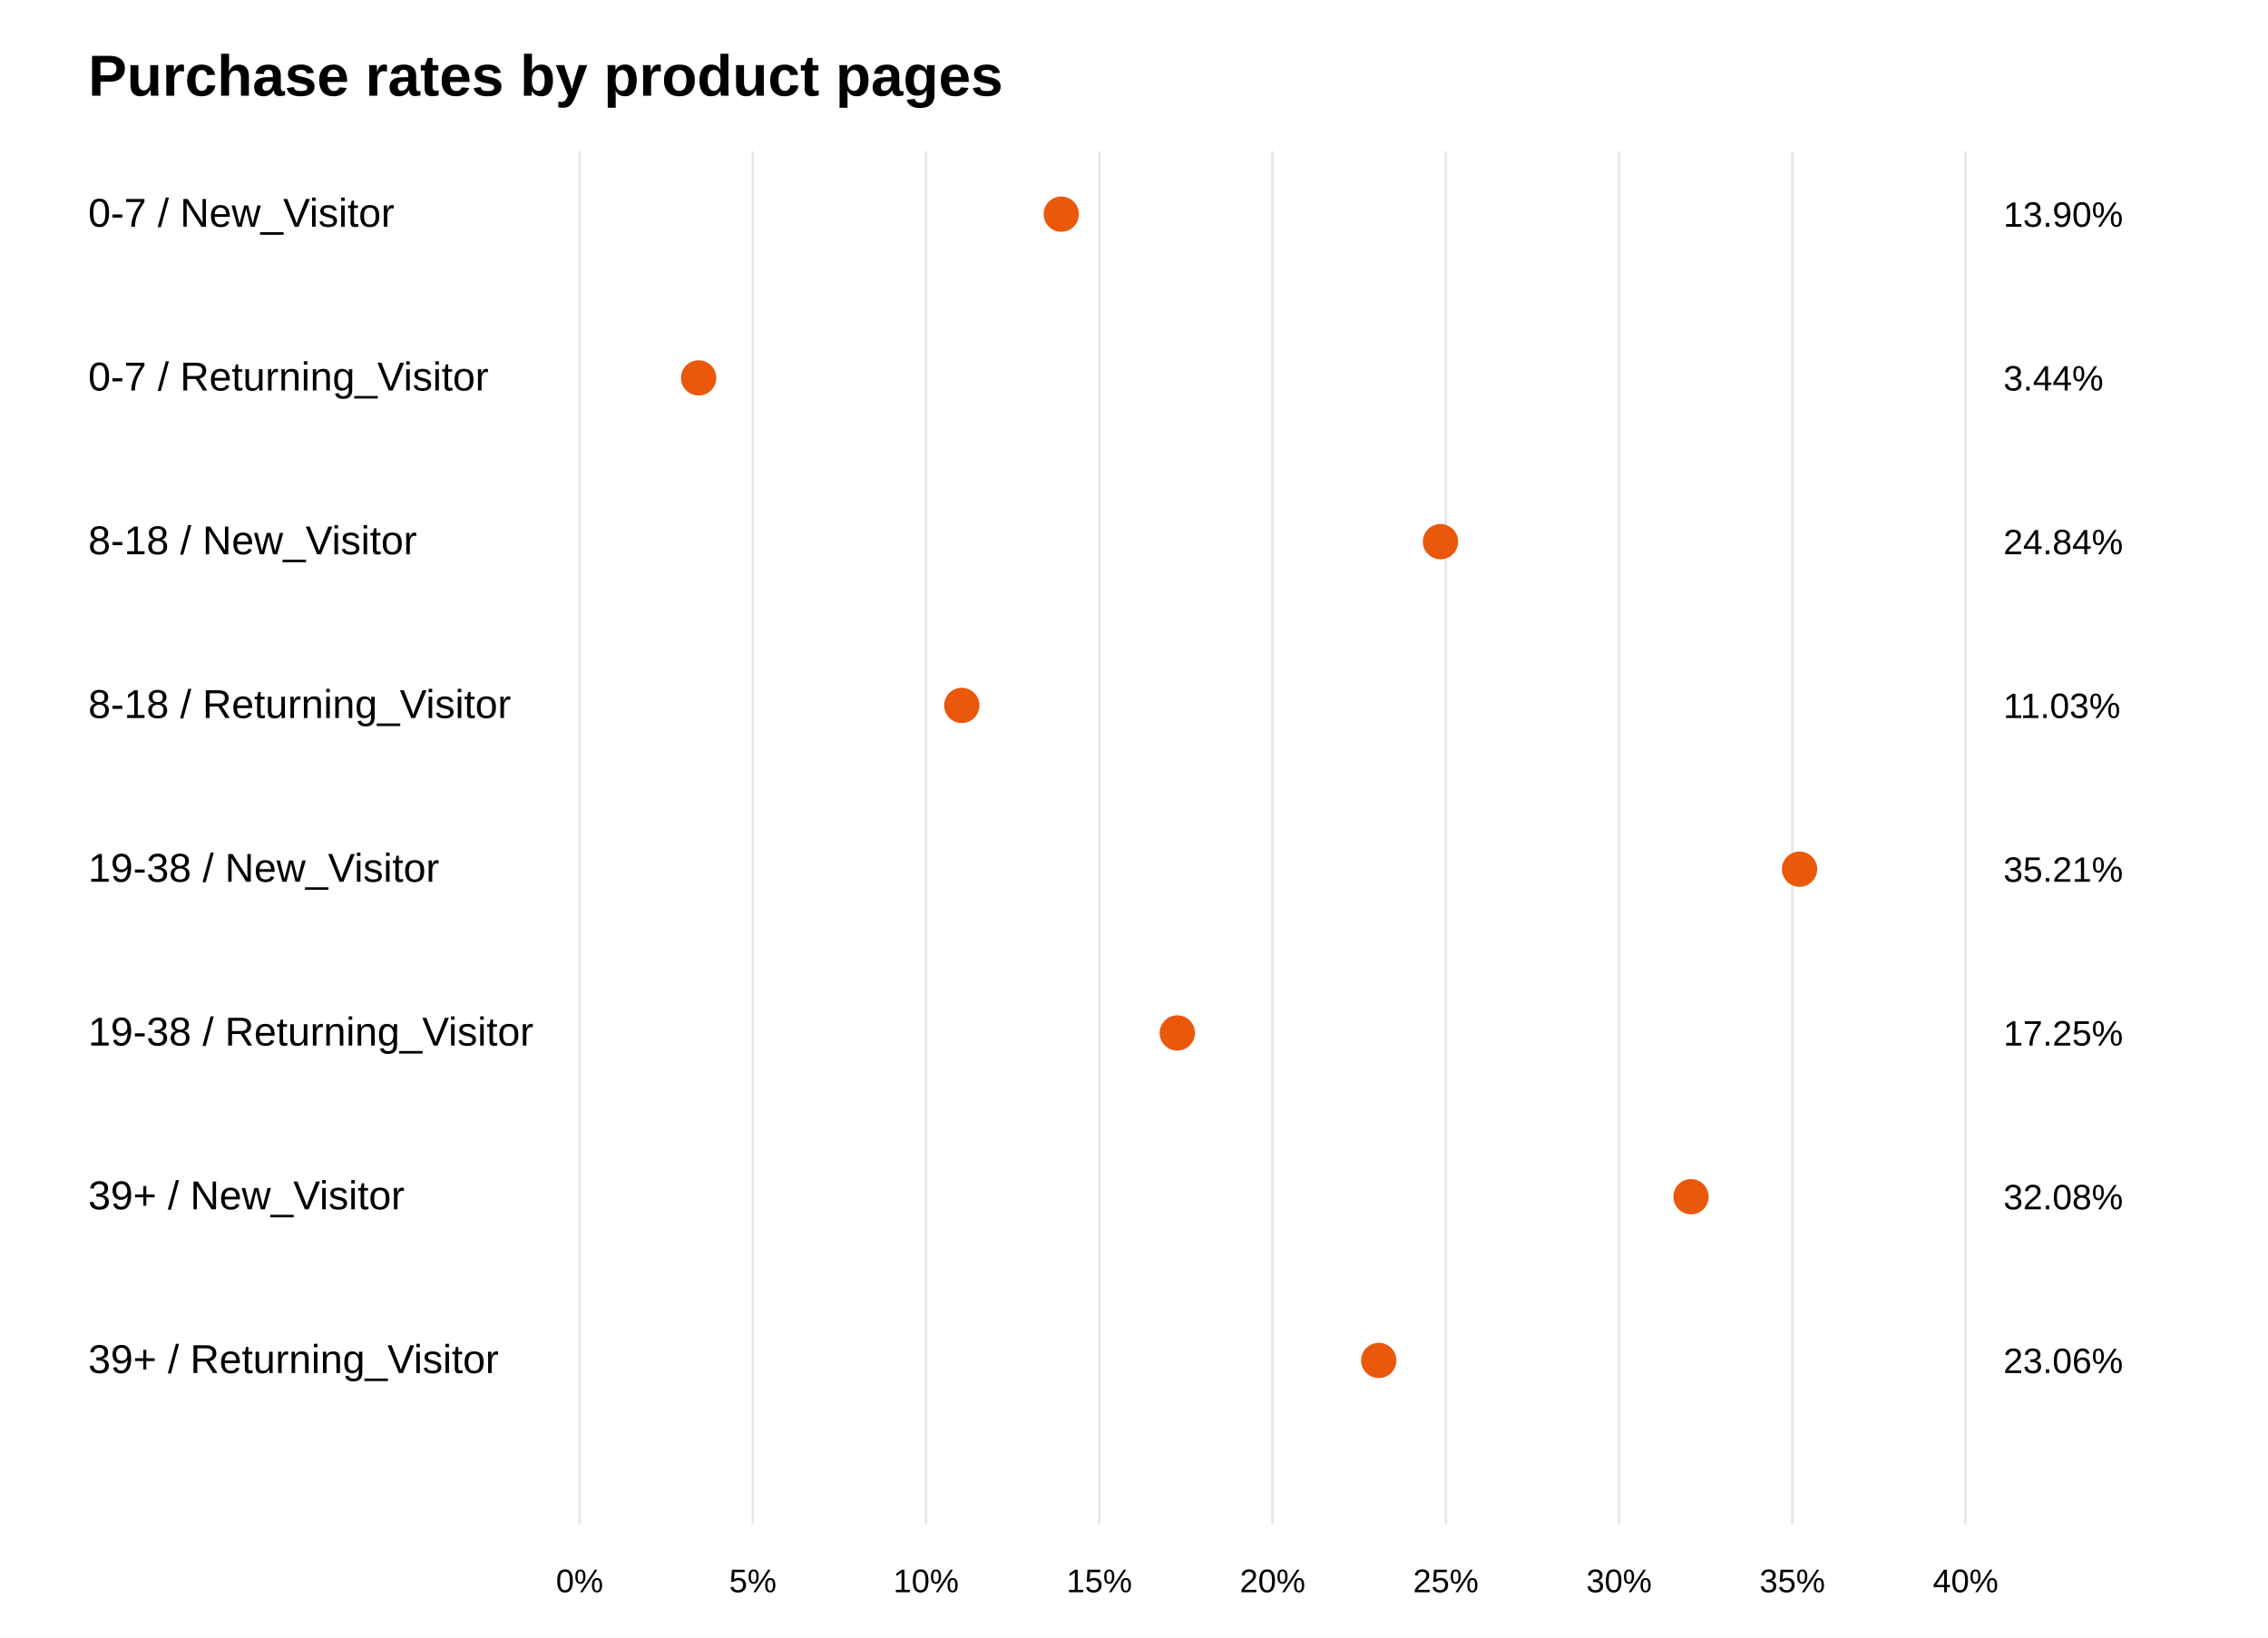
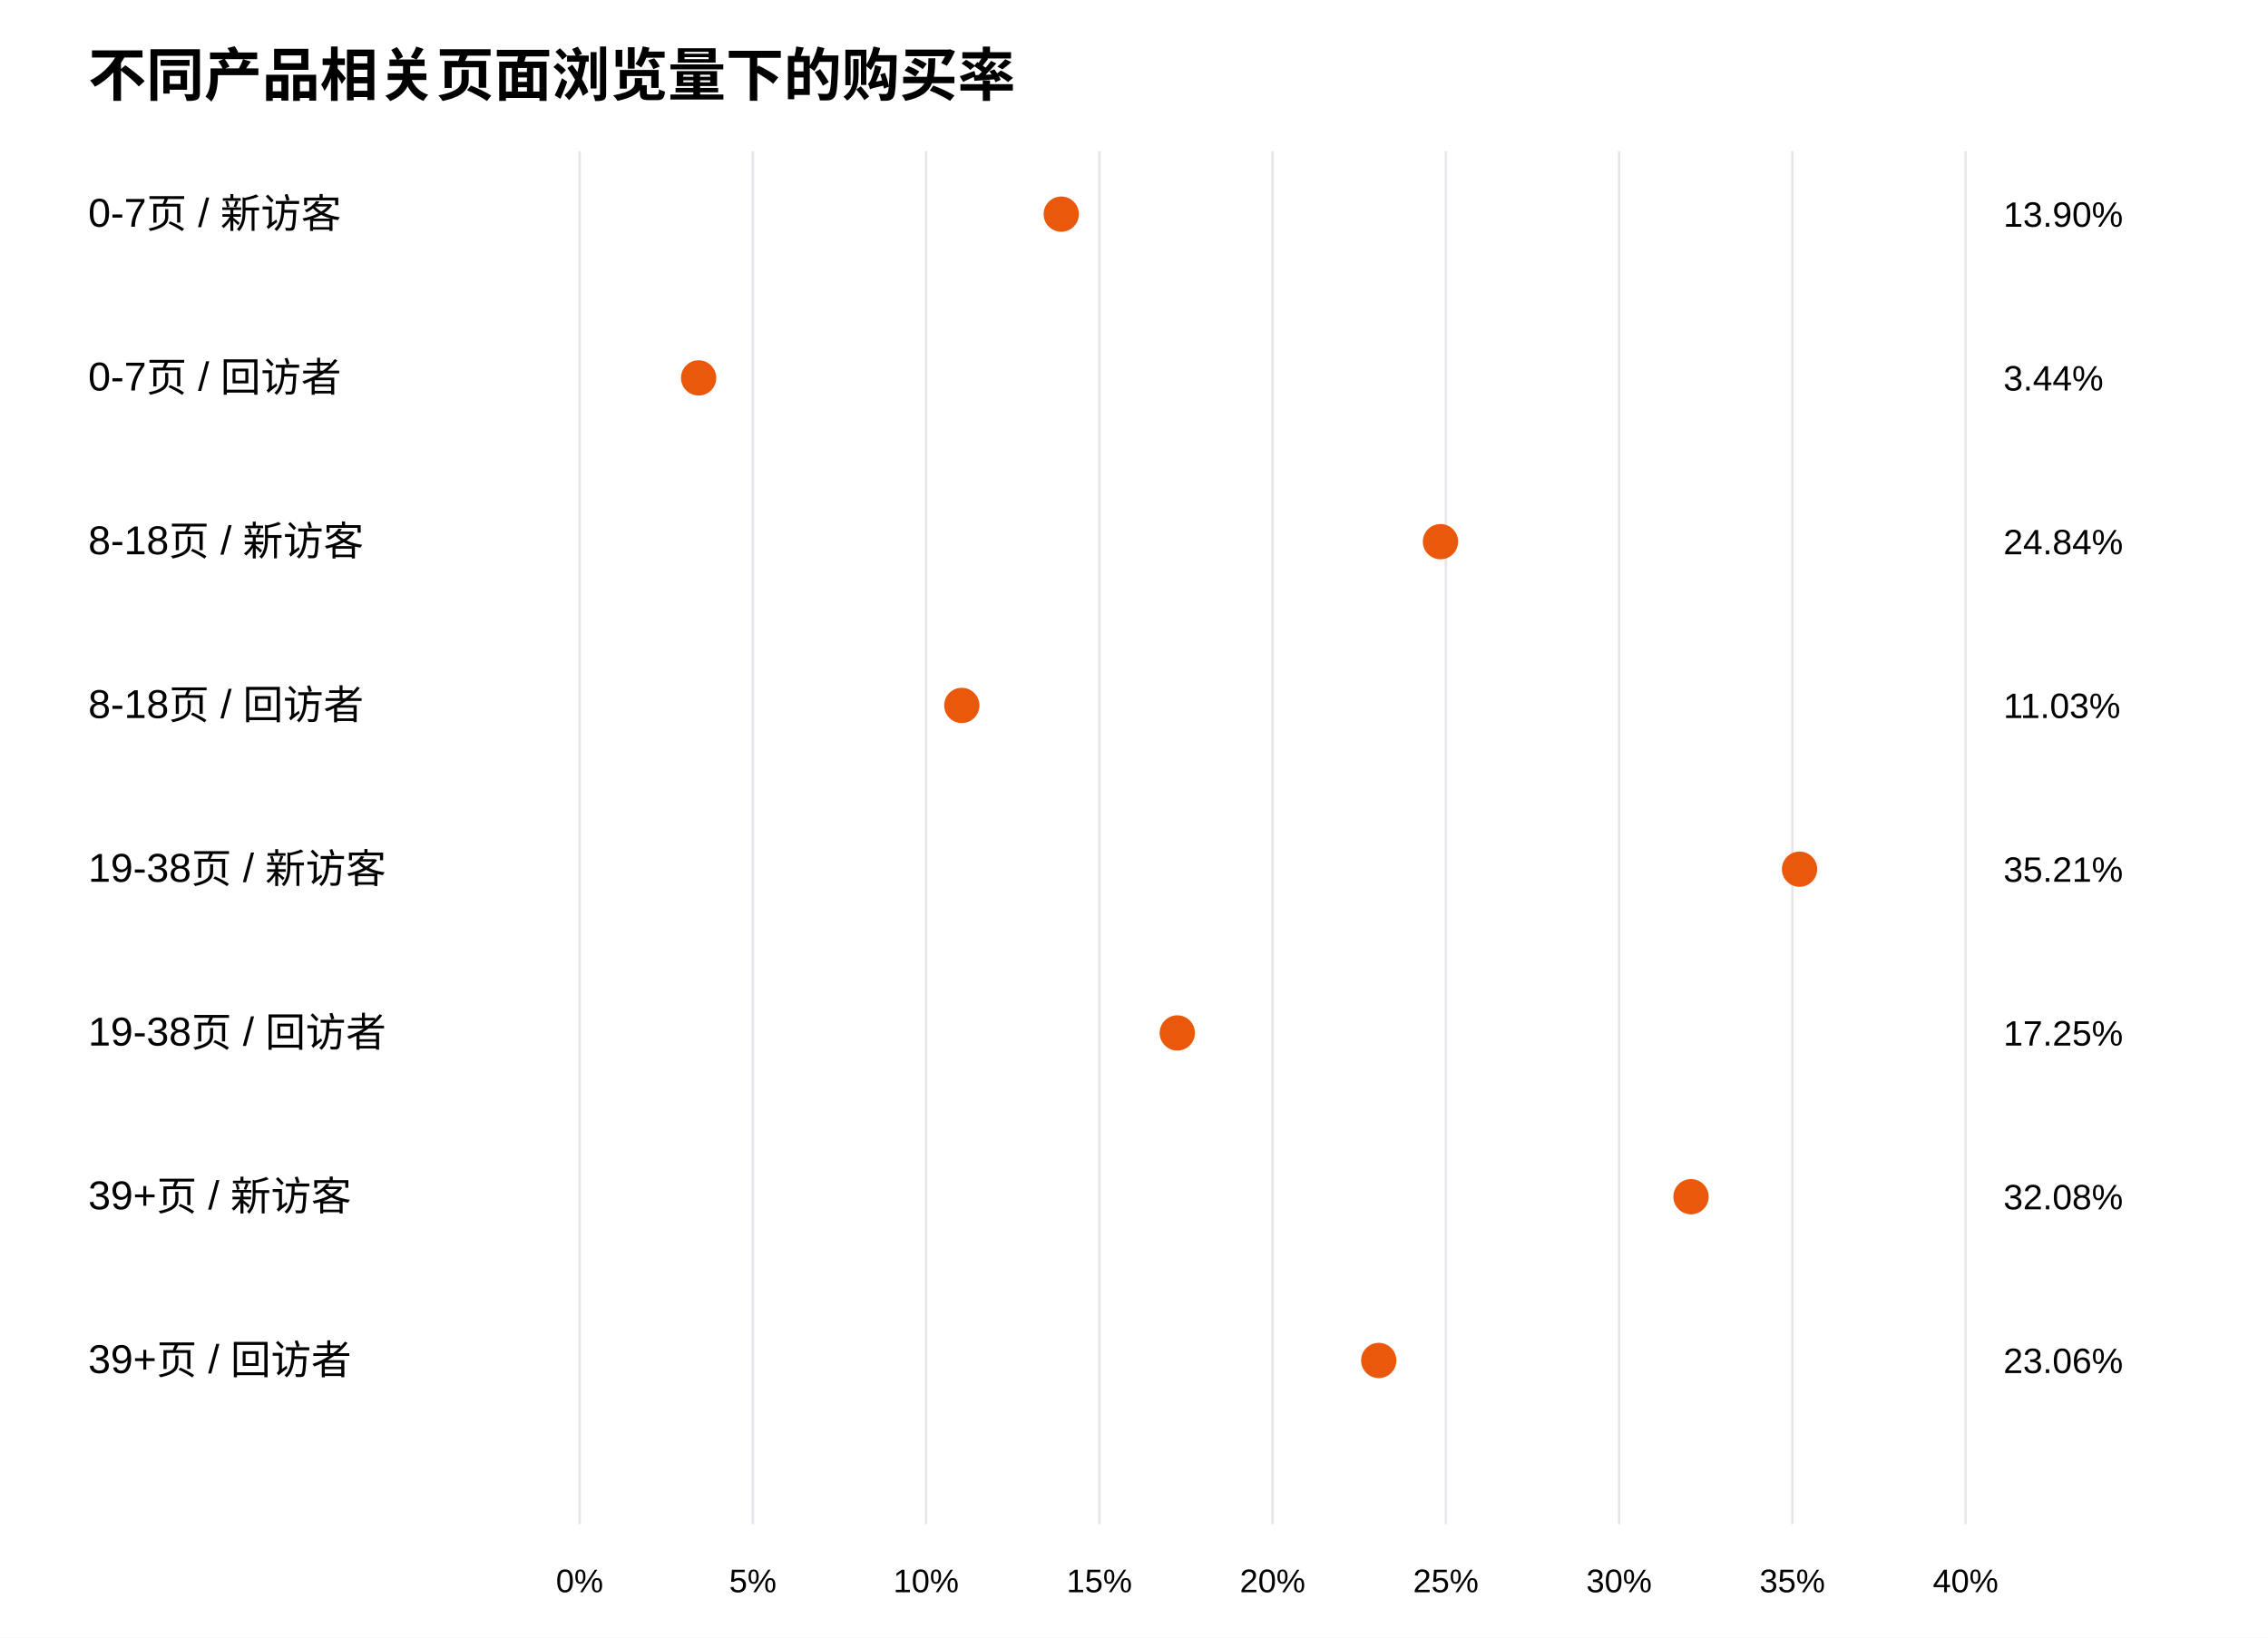
<svg xmlns="http://www.w3.org/2000/svg" width="900" height="650" viewBox="0 0 900 650">
  <rect width="100%" height="100%" fill="white" />
-   <text x="35" y="38" font-size="23" font-family="Arial" font-weight="bold">Purchase rates by product pages</text>
+   <text x="35" y="38" font-size="23" font-family="Arial" font-weight="bold">不同产品相关页面浏览量下的购买率</text>
  <line x1="230.0" x2="230.0" y1="60" y2="605" stroke="#e5e7eb" />
  <text x="230.0" y="632" text-anchor="middle" font-size="13" font-family="Arial">0%</text>
  <line x1="298.75" x2="298.75" y1="60" y2="605" stroke="#e5e7eb" />
  <text x="298.75" y="632" text-anchor="middle" font-size="13" font-family="Arial">5%</text>
  <line x1="367.5" x2="367.5" y1="60" y2="605" stroke="#e5e7eb" />
  <text x="367.5" y="632" text-anchor="middle" font-size="13" font-family="Arial">10%</text>
  <line x1="436.25" x2="436.25" y1="60" y2="605" stroke="#e5e7eb" />
  <text x="436.25" y="632" text-anchor="middle" font-size="13" font-family="Arial">15%</text>
  <line x1="505.0" x2="505.0" y1="60" y2="605" stroke="#e5e7eb" />
  <text x="505.0" y="632" text-anchor="middle" font-size="13" font-family="Arial">20%</text>
  <line x1="573.75" x2="573.75" y1="60" y2="605" stroke="#e5e7eb" />
  <text x="573.75" y="632" text-anchor="middle" font-size="13" font-family="Arial">25%</text>
  <line x1="642.5" x2="642.5" y1="60" y2="605" stroke="#e5e7eb" />
  <text x="642.5" y="632" text-anchor="middle" font-size="13" font-family="Arial">30%</text>
  <line x1="711.25" x2="711.25" y1="60" y2="605" stroke="#e5e7eb" />
  <text x="711.25" y="632" text-anchor="middle" font-size="13" font-family="Arial">35%</text>
  <line x1="780.0" x2="780.0" y1="60" y2="605" stroke="#e5e7eb" />
  <text x="780.0" y="632" text-anchor="middle" font-size="13" font-family="Arial">40%</text>
-   <text x="35" y="90" font-size="16" font-family="Arial">0-7 / New_Visitor</text>
+   <text x="35" y="90" font-size="16" font-family="Arial">0-7页 / 新访客</text>
  <line x1="421.131" x2="421.131" y1="85" y2="85" stroke="#2563eb" stroke-width="4" />
  <circle cx="421.131" cy="85" r="7" fill="#ea580c" />
  <text x="795" y="90" font-size="14" font-family="Arial">13.90% </text>
-   <text x="35" y="155" font-size="16" font-family="Arial">0-7 / Returning_Visitor</text>
+   <text x="35" y="155" font-size="16" font-family="Arial">0-7页 / 回访者</text>
  <line x1="277.233" x2="277.233" y1="150" y2="150" stroke="#2563eb" stroke-width="4" />
  <circle cx="277.233" cy="150" r="7" fill="#ea580c" />
  <text x="795" y="155" font-size="14" font-family="Arial">3.44% </text>
-   <text x="35" y="220" font-size="16" font-family="Arial">8-18 / New_Visitor</text>
+   <text x="35" y="220" font-size="16" font-family="Arial">8-18页 / 新访客</text>
  <line x1="571.615" x2="571.615" y1="215" y2="215" stroke="#2563eb" stroke-width="4" />
  <circle cx="571.615" cy="215" r="7" fill="#ea580c" />
  <text x="795" y="220" font-size="14" font-family="Arial">24.84% </text>
-   <text x="35" y="285" font-size="16" font-family="Arial">8-18 / Returning_Visitor</text>
+   <text x="35" y="285" font-size="16" font-family="Arial">8-18页 / 回访者</text>
  <line x1="381.667" x2="381.667" y1="280" y2="280" stroke="#2563eb" stroke-width="4" />
  <circle cx="381.667" cy="280" r="7" fill="#ea580c" />
  <text x="795" y="285" font-size="14" font-family="Arial">11.03% </text>
-   <text x="35" y="350" font-size="16" font-family="Arial">19-38 / New_Visitor</text>
+   <text x="35" y="350" font-size="16" font-family="Arial">19-38页 / 新访客</text>
  <line x1="714.108" x2="714.108" y1="345" y2="345" stroke="#2563eb" stroke-width="4" />
  <circle cx="714.108" cy="345" r="7" fill="#ea580c" />
  <text x="795" y="350" font-size="14" font-family="Arial">35.21% </text>
-   <text x="35" y="415" font-size="16" font-family="Arial">19-38 / Returning_Visitor</text>
+   <text x="35" y="415" font-size="16" font-family="Arial">19-38页 / 回访者</text>
  <line x1="467.178" x2="467.178" y1="410" y2="410" stroke="#2563eb" stroke-width="4" />
  <circle cx="467.178" cy="410" r="7" fill="#ea580c" />
  <text x="795" y="415" font-size="14" font-family="Arial">17.25% </text>
-   <text x="35" y="480" font-size="16" font-family="Arial">39+ / New_Visitor</text>
+   <text x="35" y="480" font-size="16" font-family="Arial">39+页 / 新访客</text>
  <line x1="671.038" x2="671.038" y1="475" y2="475" stroke="#2563eb" stroke-width="4" />
  <circle cx="671.038" cy="475" r="7" fill="#ea580c" />
  <text x="795" y="480" font-size="14" font-family="Arial">32.08% </text>
-   <text x="35" y="545" font-size="16" font-family="Arial">39+ / Returning_Visitor</text>
+   <text x="35" y="545" font-size="16" font-family="Arial">39+页 / 回访者</text>
  <line x1="547.122" x2="547.122" y1="540" y2="540" stroke="#2563eb" stroke-width="4" />
  <circle cx="547.122" cy="540" r="7" fill="#ea580c" />
  <text x="795" y="545" font-size="14" font-family="Arial">23.06% </text>
</svg>
